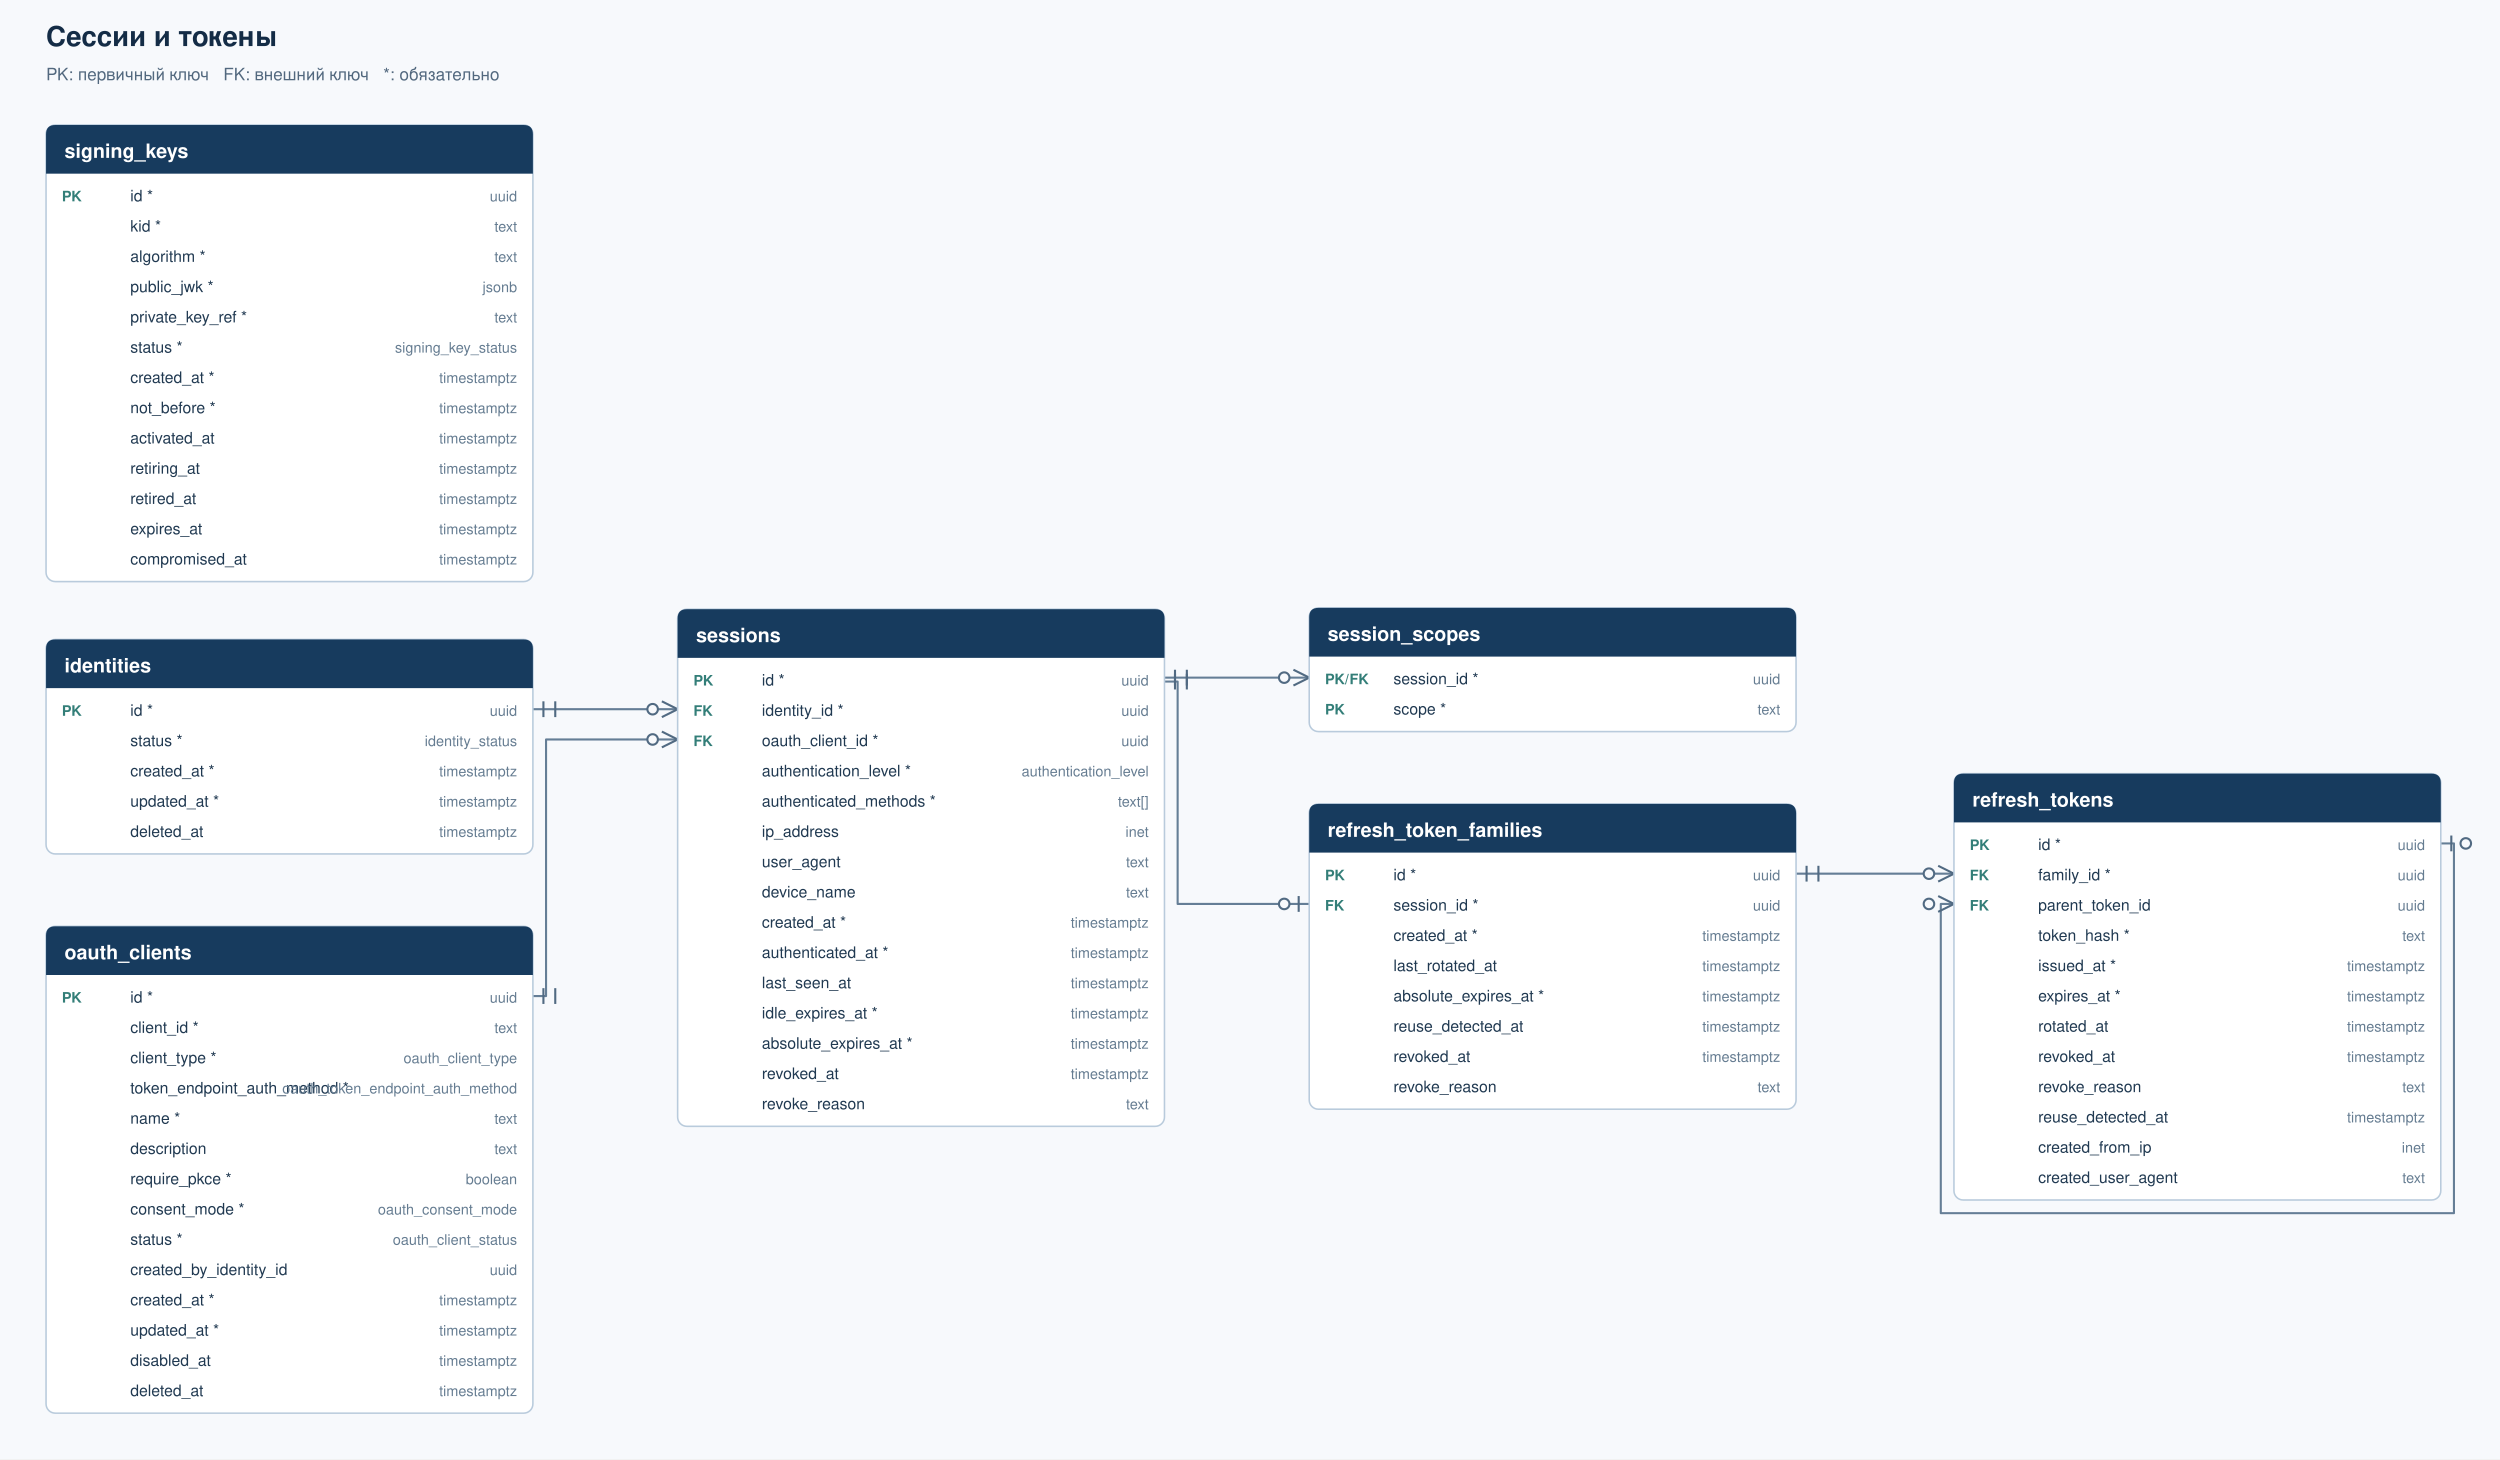
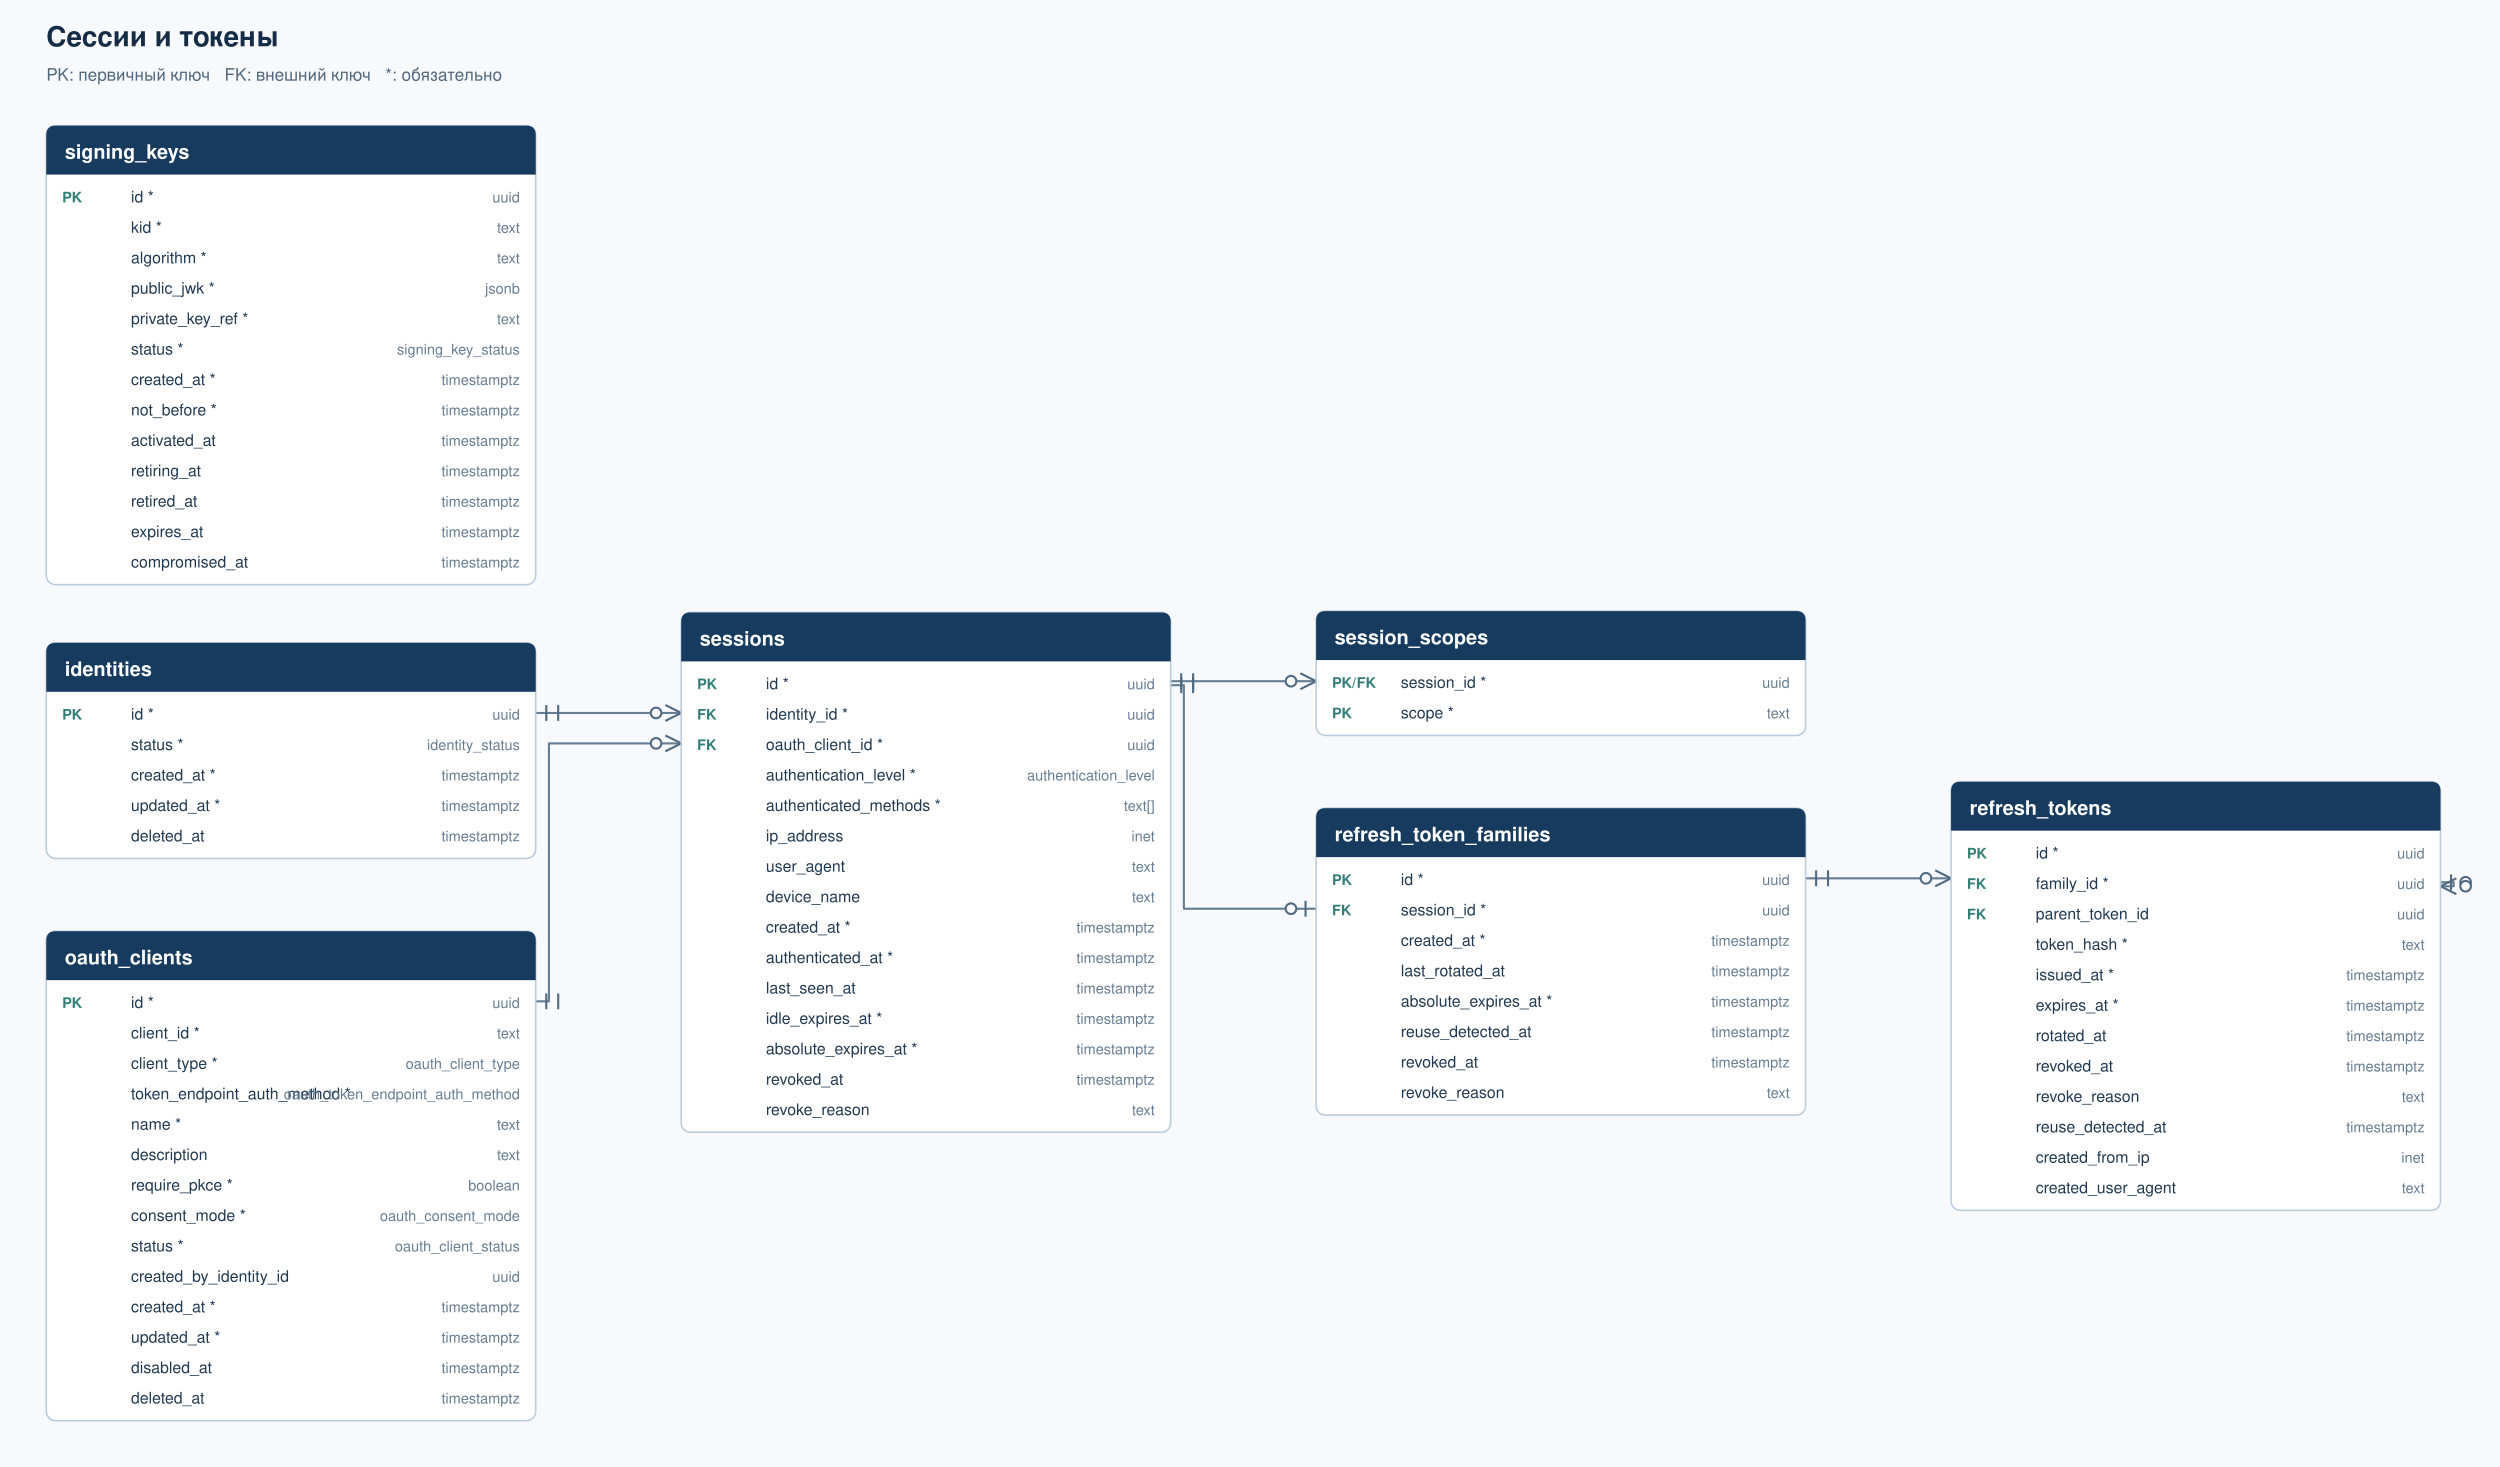
- <svg xmlns="http://www.w3.org/2000/svg" width="1900" height="1109" viewBox="0 0 1900 1109" role="img" aria-label="ERD identity">
+ <svg xmlns="http://www.w3.org/2000/svg" width="1890" height="1109" viewBox="0 0 1890 1109" role="img" aria-label="ERD identity">
  <rect width="100%" height="100%" fill="#f7f9fc" />
  <text x="35" y="35" font-family="Helvetica Neue,Helvetica,Arial,sans-serif" font-size="21" font-weight="600" fill="#142c46">Сессии и токены</text>
  <text x="35" y="61" xml:space="preserve" font-family="Helvetica Neue,Helvetica,Arial,sans-serif" font-size="13" fill="#52687e">PK: первичный ключ   FK: внешний ключ   *: обязательно</text>
  <path data-ref="e0" data-parent="identities" data-parent-field="id" data-child="sessions" data-child-field="identity_id" d="M 405.0 539.0 L 515.0 539.0" fill="none" stroke="#657e96" stroke-width="1.6" stroke-linejoin="round" />
  <g fill="none" stroke="#516a82" stroke-width="1.6">
    <path d="M 413.0,533.0 L 413.0,545.0" />
    <path d="M 422.0,533.0 L 422.0,545.0" />
    <path d="M 515.0,539.0 L 503.0,533.0 M 515.0,539.0 L 503.0,545.0" />
    <circle cx="496.0" cy="539.0" r="4" fill="#f7f9fc" />
  </g>
  <path data-ref="e1" data-parent="oauth_clients" data-parent-field="id" data-child="sessions" data-child-field="oauth_client_id" d="M 405.0 757.0 L 415.0 757.0 L 415.0 562.0 L 515.0 562.0" fill="none" stroke="#657e96" stroke-width="1.6" stroke-linejoin="round" />
  <g fill="none" stroke="#516a82" stroke-width="1.6">
    <path d="M 413.0,751.0 L 413.0,763.0" />
    <path d="M 422.0,751.0 L 422.0,763.0" />
    <path d="M 515.0,562.0 L 503.0,556.0 M 515.0,562.0 L 503.0,568.0" />
    <circle cx="496.0" cy="562.0" r="4" fill="#f7f9fc" />
  </g>
  <path data-ref="e2" data-parent="sessions" data-parent-field="id" data-child="session_scopes" data-child-field="session_id" d="M 885.0 515.0 L 995.0 515.0" fill="none" stroke="#657e96" stroke-width="1.6" stroke-linejoin="round" />
  <g fill="none" stroke="#516a82" stroke-width="1.6">
    <path d="M 893.0,509.0 L 893.0,521.0" />
    <path d="M 902.0,509.0 L 902.0,521.0" />
    <path d="M 995.0,515.0 L 983.0,509.0 M 995.0,515.0 L 983.0,521.0" />
    <circle cx="976.0" cy="515.0" r="4" fill="#f7f9fc" />
  </g>
  <path data-ref="e3" data-parent="sessions" data-parent-field="id" data-child="refresh_token_families" data-child-field="session_id" d="M 885.0 518.0 L 895.0 518.0 L 895.0 687.0 L 995.0 687.0" fill="none" stroke="#657e96" stroke-width="1.6" stroke-linejoin="round" />
  <g fill="none" stroke="#516a82" stroke-width="1.6">
    <path d="M 893.0,512.0 L 893.0,524.0" />
    <path d="M 902.0,512.0 L 902.0,524.0" />
    <path d="M 987.0,693.0 L 987.0,681.0" />
    <circle cx="976.0" cy="687.0" r="4" fill="#f7f9fc" />
  </g>
-   <path data-ref="e4" data-parent="refresh_token_families" data-parent-field="id" data-child="refresh_tokens" data-child-field="family_id" d="M 1365.0 664.0 L 1485.0 664.0" fill="none" stroke="#657e96" stroke-width="1.6" stroke-linejoin="round" />
+   <path data-ref="e4" data-parent="refresh_token_families" data-parent-field="id" data-child="refresh_tokens" data-child-field="family_id" d="M 1365.0 664.0 L 1475.0 664.0" fill="none" stroke="#657e96" stroke-width="1.6" stroke-linejoin="round" />
  <g fill="none" stroke="#516a82" stroke-width="1.6">
    <path d="M 1373.0,658.0 L 1373.0,670.0" />
    <path d="M 1382.0,658.0 L 1382.0,670.0" />
-     <path d="M 1485.0,664.0 L 1473.0,658.0 M 1485.0,664.0 L 1473.0,670.0" />
-     <circle cx="1466.0" cy="664.0" r="4" fill="#f7f9fc" />
-   </g>
-   <path data-ref="e5" data-parent="refresh_tokens" data-parent-field="id" data-child="refresh_tokens" data-child-field="parent_token_id" d="M 1855.0 641.0 L 1865.0 641.0 L 1865.0 922.0 L 1475.0 922.0 L 1475.0 687.0 L 1485.0 687.0" fill="none" stroke="#657e96" stroke-width="1.6" stroke-linejoin="round" />
-   <g fill="none" stroke="#516a82" stroke-width="1.6">
-     <path d="M 1863.0,635.0 L 1863.0,647.0" />
-     <circle cx="1874.0" cy="641.0" r="4" fill="#f7f9fc" />
-     <path d="M 1485.0,687.0 L 1473.0,681.0 M 1485.0,687.0 L 1473.0,693.0" />
-     <circle cx="1466.0" cy="687.0" r="4" fill="#f7f9fc" />
+     <path d="M 1475.0,664.0 L 1463.0,658.0 M 1475.0,664.0 L 1463.0,670.0" />
+     <circle cx="1456.0" cy="664.0" r="4" fill="#f7f9fc" />
+   </g>
+   <path data-ref="e5" data-parent="refresh_tokens" data-parent-field="family_id" data-child="refresh_tokens" data-child-field="family_id" d="M 1845.0 667.0 L 1855.0 667.0 L 1855.0 670.0 L 1845.0 670.0" fill="none" stroke="#657e96" stroke-width="1.6" stroke-linejoin="round" />
+   <g fill="none" stroke="#516a82" stroke-width="1.6">
+     <path d="M 1853.0,661.0 L 1853.0,673.0" />
+     <circle cx="1864.0" cy="667.0" r="4" fill="#f7f9fc" />
+     <path d="M 1845.0,670.0 L 1857.0,676.0 M 1845.0,670.0 L 1857.0,664.0" />
+     <circle cx="1864.0" cy="670.0" r="4" fill="#f7f9fc" />
  </g>
  <g data-table="identities" transform="translate(35,486)">
    <rect width="370" height="163" rx="7" fill="#fff" stroke="#b9cbdc" stroke-width="1.2" />
    <path d="M 7 0 H 363 Q 370 0 370 7 V 37 H 0 V 7 Q 0 0 7 0" fill="#173b5e" />
    <text x="14" y="25" font-family="Helvetica Neue,Helvetica,Arial,sans-serif" font-size="15" font-weight="700" fill="#fff">identities</text>
    <text x="12" y="58" font-family="Helvetica Neue,Helvetica,Arial,sans-serif" font-size="11" font-weight="700" fill="#337e78">PK</text>
    <text x="64" y="58" font-family="Helvetica Neue,Helvetica,Arial,sans-serif" font-size="12" fill="#203951">id *</text>
    <text x="358" y="58" text-anchor="end" font-family="Helvetica Neue,Helvetica,Arial,sans-serif" font-size="11" fill="#657c91">uuid</text>
    <text x="12" y="81" font-family="Helvetica Neue,Helvetica,Arial,sans-serif" font-size="11" font-weight="700" fill="#337e78" />
    <text x="64" y="81" font-family="Helvetica Neue,Helvetica,Arial,sans-serif" font-size="12" fill="#203951">status *</text>
    <text x="358" y="81" text-anchor="end" font-family="Helvetica Neue,Helvetica,Arial,sans-serif" font-size="11" fill="#657c91">identity_status</text>
    <text x="12" y="104" font-family="Helvetica Neue,Helvetica,Arial,sans-serif" font-size="11" font-weight="700" fill="#337e78" />
    <text x="64" y="104" font-family="Helvetica Neue,Helvetica,Arial,sans-serif" font-size="12" fill="#203951">created_at *</text>
    <text x="358" y="104" text-anchor="end" font-family="Helvetica Neue,Helvetica,Arial,sans-serif" font-size="11" fill="#657c91">timestamptz</text>
    <text x="12" y="127" font-family="Helvetica Neue,Helvetica,Arial,sans-serif" font-size="11" font-weight="700" fill="#337e78" />
    <text x="64" y="127" font-family="Helvetica Neue,Helvetica,Arial,sans-serif" font-size="12" fill="#203951">updated_at *</text>
    <text x="358" y="127" text-anchor="end" font-family="Helvetica Neue,Helvetica,Arial,sans-serif" font-size="11" fill="#657c91">timestamptz</text>
    <text x="12" y="150" font-family="Helvetica Neue,Helvetica,Arial,sans-serif" font-size="11" font-weight="700" fill="#337e78" />
    <text x="64" y="150" font-family="Helvetica Neue,Helvetica,Arial,sans-serif" font-size="12" fill="#203951">deleted_at</text>
    <text x="358" y="150" text-anchor="end" font-family="Helvetica Neue,Helvetica,Arial,sans-serif" font-size="11" fill="#657c91">timestamptz</text>
  </g>
  <g data-table="oauth_clients" transform="translate(35,704)">
    <rect width="370" height="370" rx="7" fill="#fff" stroke="#b9cbdc" stroke-width="1.2" />
    <path d="M 7 0 H 363 Q 370 0 370 7 V 37 H 0 V 7 Q 0 0 7 0" fill="#173b5e" />
    <text x="14" y="25" font-family="Helvetica Neue,Helvetica,Arial,sans-serif" font-size="15" font-weight="700" fill="#fff">oauth_clients</text>
    <text x="12" y="58" font-family="Helvetica Neue,Helvetica,Arial,sans-serif" font-size="11" font-weight="700" fill="#337e78">PK</text>
    <text x="64" y="58" font-family="Helvetica Neue,Helvetica,Arial,sans-serif" font-size="12" fill="#203951">id *</text>
    <text x="358" y="58" text-anchor="end" font-family="Helvetica Neue,Helvetica,Arial,sans-serif" font-size="11" fill="#657c91">uuid</text>
    <text x="12" y="81" font-family="Helvetica Neue,Helvetica,Arial,sans-serif" font-size="11" font-weight="700" fill="#337e78" />
    <text x="64" y="81" font-family="Helvetica Neue,Helvetica,Arial,sans-serif" font-size="12" fill="#203951">client_id *</text>
    <text x="358" y="81" text-anchor="end" font-family="Helvetica Neue,Helvetica,Arial,sans-serif" font-size="11" fill="#657c91">text</text>
    <text x="12" y="104" font-family="Helvetica Neue,Helvetica,Arial,sans-serif" font-size="11" font-weight="700" fill="#337e78" />
    <text x="64" y="104" font-family="Helvetica Neue,Helvetica,Arial,sans-serif" font-size="12" fill="#203951">client_type *</text>
    <text x="358" y="104" text-anchor="end" font-family="Helvetica Neue,Helvetica,Arial,sans-serif" font-size="11" textLength="90" lengthAdjust="spacingAndGlyphs" fill="#657c91">oauth_client_type</text>
    <text x="12" y="127" font-family="Helvetica Neue,Helvetica,Arial,sans-serif" font-size="11" font-weight="700" fill="#337e78" />
    <text x="64" y="127" font-family="Helvetica Neue,Helvetica,Arial,sans-serif" font-size="12" textLength="180" lengthAdjust="spacingAndGlyphs" fill="#203951">token_endpoint_auth_method *</text>
    <text x="358" y="127" text-anchor="end" font-family="Helvetica Neue,Helvetica,Arial,sans-serif" font-size="11" textLength="90" lengthAdjust="spacingAndGlyphs" fill="#657c91">oauth_token_endpoint_auth_method</text>
    <text x="12" y="150" font-family="Helvetica Neue,Helvetica,Arial,sans-serif" font-size="11" font-weight="700" fill="#337e78" />
    <text x="64" y="150" font-family="Helvetica Neue,Helvetica,Arial,sans-serif" font-size="12" fill="#203951">name *</text>
    <text x="358" y="150" text-anchor="end" font-family="Helvetica Neue,Helvetica,Arial,sans-serif" font-size="11" fill="#657c91">text</text>
    <text x="12" y="173" font-family="Helvetica Neue,Helvetica,Arial,sans-serif" font-size="11" font-weight="700" fill="#337e78" />
    <text x="64" y="173" font-family="Helvetica Neue,Helvetica,Arial,sans-serif" font-size="12" fill="#203951">description</text>
    <text x="358" y="173" text-anchor="end" font-family="Helvetica Neue,Helvetica,Arial,sans-serif" font-size="11" fill="#657c91">text</text>
    <text x="12" y="196" font-family="Helvetica Neue,Helvetica,Arial,sans-serif" font-size="11" font-weight="700" fill="#337e78" />
    <text x="64" y="196" font-family="Helvetica Neue,Helvetica,Arial,sans-serif" font-size="12" fill="#203951">require_pkce *</text>
    <text x="358" y="196" text-anchor="end" font-family="Helvetica Neue,Helvetica,Arial,sans-serif" font-size="11" fill="#657c91">boolean</text>
    <text x="12" y="219" font-family="Helvetica Neue,Helvetica,Arial,sans-serif" font-size="11" font-weight="700" fill="#337e78" />
    <text x="64" y="219" font-family="Helvetica Neue,Helvetica,Arial,sans-serif" font-size="12" fill="#203951">consent_mode *</text>
    <text x="358" y="219" text-anchor="end" font-family="Helvetica Neue,Helvetica,Arial,sans-serif" font-size="11" textLength="90" lengthAdjust="spacingAndGlyphs" fill="#657c91">oauth_consent_mode</text>
    <text x="12" y="242" font-family="Helvetica Neue,Helvetica,Arial,sans-serif" font-size="11" font-weight="700" fill="#337e78" />
    <text x="64" y="242" font-family="Helvetica Neue,Helvetica,Arial,sans-serif" font-size="12" fill="#203951">status *</text>
    <text x="358" y="242" text-anchor="end" font-family="Helvetica Neue,Helvetica,Arial,sans-serif" font-size="11" textLength="90" lengthAdjust="spacingAndGlyphs" fill="#657c91">oauth_client_status</text>
    <text x="12" y="265" font-family="Helvetica Neue,Helvetica,Arial,sans-serif" font-size="11" font-weight="700" fill="#337e78" />
    <text x="64" y="265" font-family="Helvetica Neue,Helvetica,Arial,sans-serif" font-size="12" fill="#203951">created_by_identity_id</text>
    <text x="358" y="265" text-anchor="end" font-family="Helvetica Neue,Helvetica,Arial,sans-serif" font-size="11" fill="#657c91">uuid</text>
    <text x="12" y="288" font-family="Helvetica Neue,Helvetica,Arial,sans-serif" font-size="11" font-weight="700" fill="#337e78" />
    <text x="64" y="288" font-family="Helvetica Neue,Helvetica,Arial,sans-serif" font-size="12" fill="#203951">created_at *</text>
    <text x="358" y="288" text-anchor="end" font-family="Helvetica Neue,Helvetica,Arial,sans-serif" font-size="11" fill="#657c91">timestamptz</text>
    <text x="12" y="311" font-family="Helvetica Neue,Helvetica,Arial,sans-serif" font-size="11" font-weight="700" fill="#337e78" />
    <text x="64" y="311" font-family="Helvetica Neue,Helvetica,Arial,sans-serif" font-size="12" fill="#203951">updated_at *</text>
    <text x="358" y="311" text-anchor="end" font-family="Helvetica Neue,Helvetica,Arial,sans-serif" font-size="11" fill="#657c91">timestamptz</text>
    <text x="12" y="334" font-family="Helvetica Neue,Helvetica,Arial,sans-serif" font-size="11" font-weight="700" fill="#337e78" />
    <text x="64" y="334" font-family="Helvetica Neue,Helvetica,Arial,sans-serif" font-size="12" fill="#203951">disabled_at</text>
    <text x="358" y="334" text-anchor="end" font-family="Helvetica Neue,Helvetica,Arial,sans-serif" font-size="11" fill="#657c91">timestamptz</text>
    <text x="12" y="357" font-family="Helvetica Neue,Helvetica,Arial,sans-serif" font-size="11" font-weight="700" fill="#337e78" />
    <text x="64" y="357" font-family="Helvetica Neue,Helvetica,Arial,sans-serif" font-size="12" fill="#203951">deleted_at</text>
    <text x="358" y="357" text-anchor="end" font-family="Helvetica Neue,Helvetica,Arial,sans-serif" font-size="11" fill="#657c91">timestamptz</text>
  </g>
  <g data-table="sessions" transform="translate(515,463)">
    <rect width="370" height="393" rx="7" fill="#fff" stroke="#b9cbdc" stroke-width="1.2" />
    <path d="M 7 0 H 363 Q 370 0 370 7 V 37 H 0 V 7 Q 0 0 7 0" fill="#173b5e" />
    <text x="14" y="25" font-family="Helvetica Neue,Helvetica,Arial,sans-serif" font-size="15" font-weight="700" fill="#fff">sessions</text>
    <text x="12" y="58" font-family="Helvetica Neue,Helvetica,Arial,sans-serif" font-size="11" font-weight="700" fill="#337e78">PK</text>
    <text x="64" y="58" font-family="Helvetica Neue,Helvetica,Arial,sans-serif" font-size="12" fill="#203951">id *</text>
    <text x="358" y="58" text-anchor="end" font-family="Helvetica Neue,Helvetica,Arial,sans-serif" font-size="11" fill="#657c91">uuid</text>
    <text x="12" y="81" font-family="Helvetica Neue,Helvetica,Arial,sans-serif" font-size="11" font-weight="700" fill="#337e78">FK</text>
    <text x="64" y="81" font-family="Helvetica Neue,Helvetica,Arial,sans-serif" font-size="12" fill="#203951">identity_id *</text>
    <text x="358" y="81" text-anchor="end" font-family="Helvetica Neue,Helvetica,Arial,sans-serif" font-size="11" fill="#657c91">uuid</text>
    <text x="12" y="104" font-family="Helvetica Neue,Helvetica,Arial,sans-serif" font-size="11" font-weight="700" fill="#337e78">FK</text>
    <text x="64" y="104" font-family="Helvetica Neue,Helvetica,Arial,sans-serif" font-size="12" fill="#203951">oauth_client_id *</text>
    <text x="358" y="104" text-anchor="end" font-family="Helvetica Neue,Helvetica,Arial,sans-serif" font-size="11" fill="#657c91">uuid</text>
    <text x="12" y="127" font-family="Helvetica Neue,Helvetica,Arial,sans-serif" font-size="11" font-weight="700" fill="#337e78" />
    <text x="64" y="127" font-family="Helvetica Neue,Helvetica,Arial,sans-serif" font-size="12" fill="#203951">authentication_level *</text>
    <text x="358" y="127" text-anchor="end" font-family="Helvetica Neue,Helvetica,Arial,sans-serif" font-size="11" textLength="90" lengthAdjust="spacingAndGlyphs" fill="#657c91">authentication_level</text>
    <text x="12" y="150" font-family="Helvetica Neue,Helvetica,Arial,sans-serif" font-size="11" font-weight="700" fill="#337e78" />
    <text x="64" y="150" font-family="Helvetica Neue,Helvetica,Arial,sans-serif" font-size="12" fill="#203951">authenticated_methods *</text>
    <text x="358" y="150" text-anchor="end" font-family="Helvetica Neue,Helvetica,Arial,sans-serif" font-size="11" fill="#657c91">text[]</text>
    <text x="12" y="173" font-family="Helvetica Neue,Helvetica,Arial,sans-serif" font-size="11" font-weight="700" fill="#337e78" />
    <text x="64" y="173" font-family="Helvetica Neue,Helvetica,Arial,sans-serif" font-size="12" fill="#203951">ip_address</text>
    <text x="358" y="173" text-anchor="end" font-family="Helvetica Neue,Helvetica,Arial,sans-serif" font-size="11" fill="#657c91">inet</text>
    <text x="12" y="196" font-family="Helvetica Neue,Helvetica,Arial,sans-serif" font-size="11" font-weight="700" fill="#337e78" />
    <text x="64" y="196" font-family="Helvetica Neue,Helvetica,Arial,sans-serif" font-size="12" fill="#203951">user_agent</text>
    <text x="358" y="196" text-anchor="end" font-family="Helvetica Neue,Helvetica,Arial,sans-serif" font-size="11" fill="#657c91">text</text>
    <text x="12" y="219" font-family="Helvetica Neue,Helvetica,Arial,sans-serif" font-size="11" font-weight="700" fill="#337e78" />
    <text x="64" y="219" font-family="Helvetica Neue,Helvetica,Arial,sans-serif" font-size="12" fill="#203951">device_name</text>
    <text x="358" y="219" text-anchor="end" font-family="Helvetica Neue,Helvetica,Arial,sans-serif" font-size="11" fill="#657c91">text</text>
    <text x="12" y="242" font-family="Helvetica Neue,Helvetica,Arial,sans-serif" font-size="11" font-weight="700" fill="#337e78" />
    <text x="64" y="242" font-family="Helvetica Neue,Helvetica,Arial,sans-serif" font-size="12" fill="#203951">created_at *</text>
    <text x="358" y="242" text-anchor="end" font-family="Helvetica Neue,Helvetica,Arial,sans-serif" font-size="11" fill="#657c91">timestamptz</text>
    <text x="12" y="265" font-family="Helvetica Neue,Helvetica,Arial,sans-serif" font-size="11" font-weight="700" fill="#337e78" />
    <text x="64" y="265" font-family="Helvetica Neue,Helvetica,Arial,sans-serif" font-size="12" fill="#203951">authenticated_at *</text>
    <text x="358" y="265" text-anchor="end" font-family="Helvetica Neue,Helvetica,Arial,sans-serif" font-size="11" fill="#657c91">timestamptz</text>
    <text x="12" y="288" font-family="Helvetica Neue,Helvetica,Arial,sans-serif" font-size="11" font-weight="700" fill="#337e78" />
    <text x="64" y="288" font-family="Helvetica Neue,Helvetica,Arial,sans-serif" font-size="12" fill="#203951">last_seen_at</text>
    <text x="358" y="288" text-anchor="end" font-family="Helvetica Neue,Helvetica,Arial,sans-serif" font-size="11" fill="#657c91">timestamptz</text>
    <text x="12" y="311" font-family="Helvetica Neue,Helvetica,Arial,sans-serif" font-size="11" font-weight="700" fill="#337e78" />
    <text x="64" y="311" font-family="Helvetica Neue,Helvetica,Arial,sans-serif" font-size="12" fill="#203951">idle_expires_at *</text>
    <text x="358" y="311" text-anchor="end" font-family="Helvetica Neue,Helvetica,Arial,sans-serif" font-size="11" fill="#657c91">timestamptz</text>
    <text x="12" y="334" font-family="Helvetica Neue,Helvetica,Arial,sans-serif" font-size="11" font-weight="700" fill="#337e78" />
    <text x="64" y="334" font-family="Helvetica Neue,Helvetica,Arial,sans-serif" font-size="12" fill="#203951">absolute_expires_at *</text>
    <text x="358" y="334" text-anchor="end" font-family="Helvetica Neue,Helvetica,Arial,sans-serif" font-size="11" fill="#657c91">timestamptz</text>
    <text x="12" y="357" font-family="Helvetica Neue,Helvetica,Arial,sans-serif" font-size="11" font-weight="700" fill="#337e78" />
    <text x="64" y="357" font-family="Helvetica Neue,Helvetica,Arial,sans-serif" font-size="12" fill="#203951">revoked_at</text>
    <text x="358" y="357" text-anchor="end" font-family="Helvetica Neue,Helvetica,Arial,sans-serif" font-size="11" fill="#657c91">timestamptz</text>
    <text x="12" y="380" font-family="Helvetica Neue,Helvetica,Arial,sans-serif" font-size="11" font-weight="700" fill="#337e78" />
    <text x="64" y="380" font-family="Helvetica Neue,Helvetica,Arial,sans-serif" font-size="12" fill="#203951">revoke_reason</text>
    <text x="358" y="380" text-anchor="end" font-family="Helvetica Neue,Helvetica,Arial,sans-serif" font-size="11" fill="#657c91">text</text>
  </g>
  <g data-table="session_scopes" transform="translate(995,462)">
    <rect width="370" height="94" rx="7" fill="#fff" stroke="#b9cbdc" stroke-width="1.2" />
    <path d="M 7 0 H 363 Q 370 0 370 7 V 37 H 0 V 7 Q 0 0 7 0" fill="#173b5e" />
    <text x="14" y="25" font-family="Helvetica Neue,Helvetica,Arial,sans-serif" font-size="15" font-weight="700" fill="#fff">session_scopes</text>
    <text x="12" y="58" font-family="Helvetica Neue,Helvetica,Arial,sans-serif" font-size="11" font-weight="700" fill="#337e78">PK/FK</text>
    <text x="64" y="58" font-family="Helvetica Neue,Helvetica,Arial,sans-serif" font-size="12" fill="#203951">session_id *</text>
    <text x="358" y="58" text-anchor="end" font-family="Helvetica Neue,Helvetica,Arial,sans-serif" font-size="11" fill="#657c91">uuid</text>
    <text x="12" y="81" font-family="Helvetica Neue,Helvetica,Arial,sans-serif" font-size="11" font-weight="700" fill="#337e78">PK</text>
    <text x="64" y="81" font-family="Helvetica Neue,Helvetica,Arial,sans-serif" font-size="12" fill="#203951">scope *</text>
    <text x="358" y="81" text-anchor="end" font-family="Helvetica Neue,Helvetica,Arial,sans-serif" font-size="11" fill="#657c91">text</text>
  </g>
  <g data-table="refresh_token_families" transform="translate(995,611)">
    <rect width="370" height="232" rx="7" fill="#fff" stroke="#b9cbdc" stroke-width="1.2" />
    <path d="M 7 0 H 363 Q 370 0 370 7 V 37 H 0 V 7 Q 0 0 7 0" fill="#173b5e" />
    <text x="14" y="25" font-family="Helvetica Neue,Helvetica,Arial,sans-serif" font-size="15" font-weight="700" fill="#fff">refresh_token_families</text>
    <text x="12" y="58" font-family="Helvetica Neue,Helvetica,Arial,sans-serif" font-size="11" font-weight="700" fill="#337e78">PK</text>
    <text x="64" y="58" font-family="Helvetica Neue,Helvetica,Arial,sans-serif" font-size="12" fill="#203951">id *</text>
    <text x="358" y="58" text-anchor="end" font-family="Helvetica Neue,Helvetica,Arial,sans-serif" font-size="11" fill="#657c91">uuid</text>
    <text x="12" y="81" font-family="Helvetica Neue,Helvetica,Arial,sans-serif" font-size="11" font-weight="700" fill="#337e78">FK</text>
    <text x="64" y="81" font-family="Helvetica Neue,Helvetica,Arial,sans-serif" font-size="12" fill="#203951">session_id *</text>
    <text x="358" y="81" text-anchor="end" font-family="Helvetica Neue,Helvetica,Arial,sans-serif" font-size="11" fill="#657c91">uuid</text>
    <text x="12" y="104" font-family="Helvetica Neue,Helvetica,Arial,sans-serif" font-size="11" font-weight="700" fill="#337e78" />
    <text x="64" y="104" font-family="Helvetica Neue,Helvetica,Arial,sans-serif" font-size="12" fill="#203951">created_at *</text>
    <text x="358" y="104" text-anchor="end" font-family="Helvetica Neue,Helvetica,Arial,sans-serif" font-size="11" fill="#657c91">timestamptz</text>
    <text x="12" y="127" font-family="Helvetica Neue,Helvetica,Arial,sans-serif" font-size="11" font-weight="700" fill="#337e78" />
    <text x="64" y="127" font-family="Helvetica Neue,Helvetica,Arial,sans-serif" font-size="12" fill="#203951">last_rotated_at</text>
    <text x="358" y="127" text-anchor="end" font-family="Helvetica Neue,Helvetica,Arial,sans-serif" font-size="11" fill="#657c91">timestamptz</text>
    <text x="12" y="150" font-family="Helvetica Neue,Helvetica,Arial,sans-serif" font-size="11" font-weight="700" fill="#337e78" />
    <text x="64" y="150" font-family="Helvetica Neue,Helvetica,Arial,sans-serif" font-size="12" fill="#203951">absolute_expires_at *</text>
    <text x="358" y="150" text-anchor="end" font-family="Helvetica Neue,Helvetica,Arial,sans-serif" font-size="11" fill="#657c91">timestamptz</text>
    <text x="12" y="173" font-family="Helvetica Neue,Helvetica,Arial,sans-serif" font-size="11" font-weight="700" fill="#337e78" />
    <text x="64" y="173" font-family="Helvetica Neue,Helvetica,Arial,sans-serif" font-size="12" fill="#203951">reuse_detected_at</text>
    <text x="358" y="173" text-anchor="end" font-family="Helvetica Neue,Helvetica,Arial,sans-serif" font-size="11" fill="#657c91">timestamptz</text>
    <text x="12" y="196" font-family="Helvetica Neue,Helvetica,Arial,sans-serif" font-size="11" font-weight="700" fill="#337e78" />
    <text x="64" y="196" font-family="Helvetica Neue,Helvetica,Arial,sans-serif" font-size="12" fill="#203951">revoked_at</text>
    <text x="358" y="196" text-anchor="end" font-family="Helvetica Neue,Helvetica,Arial,sans-serif" font-size="11" fill="#657c91">timestamptz</text>
    <text x="12" y="219" font-family="Helvetica Neue,Helvetica,Arial,sans-serif" font-size="11" font-weight="700" fill="#337e78" />
    <text x="64" y="219" font-family="Helvetica Neue,Helvetica,Arial,sans-serif" font-size="12" fill="#203951">revoke_reason</text>
    <text x="358" y="219" text-anchor="end" font-family="Helvetica Neue,Helvetica,Arial,sans-serif" font-size="11" fill="#657c91">text</text>
  </g>
-   <g data-table="refresh_tokens" transform="translate(1485,588)">
+   <g data-table="refresh_tokens" transform="translate(1475,591)">
    <rect width="370" height="324" rx="7" fill="#fff" stroke="#b9cbdc" stroke-width="1.2" />
    <path d="M 7 0 H 363 Q 370 0 370 7 V 37 H 0 V 7 Q 0 0 7 0" fill="#173b5e" />
    <text x="14" y="25" font-family="Helvetica Neue,Helvetica,Arial,sans-serif" font-size="15" font-weight="700" fill="#fff">refresh_tokens</text>
    <text x="12" y="58" font-family="Helvetica Neue,Helvetica,Arial,sans-serif" font-size="11" font-weight="700" fill="#337e78">PK</text>
    <text x="64" y="58" font-family="Helvetica Neue,Helvetica,Arial,sans-serif" font-size="12" fill="#203951">id *</text>
    <text x="358" y="58" text-anchor="end" font-family="Helvetica Neue,Helvetica,Arial,sans-serif" font-size="11" fill="#657c91">uuid</text>
    <text x="12" y="81" font-family="Helvetica Neue,Helvetica,Arial,sans-serif" font-size="11" font-weight="700" fill="#337e78">FK</text>
    <text x="64" y="81" font-family="Helvetica Neue,Helvetica,Arial,sans-serif" font-size="12" fill="#203951">family_id *</text>
    <text x="358" y="81" text-anchor="end" font-family="Helvetica Neue,Helvetica,Arial,sans-serif" font-size="11" fill="#657c91">uuid</text>
    <text x="12" y="104" font-family="Helvetica Neue,Helvetica,Arial,sans-serif" font-size="11" font-weight="700" fill="#337e78">FK</text>
    <text x="64" y="104" font-family="Helvetica Neue,Helvetica,Arial,sans-serif" font-size="12" fill="#203951">parent_token_id</text>
    <text x="358" y="104" text-anchor="end" font-family="Helvetica Neue,Helvetica,Arial,sans-serif" font-size="11" fill="#657c91">uuid</text>
    <text x="12" y="127" font-family="Helvetica Neue,Helvetica,Arial,sans-serif" font-size="11" font-weight="700" fill="#337e78" />
    <text x="64" y="127" font-family="Helvetica Neue,Helvetica,Arial,sans-serif" font-size="12" fill="#203951">token_hash *</text>
    <text x="358" y="127" text-anchor="end" font-family="Helvetica Neue,Helvetica,Arial,sans-serif" font-size="11" fill="#657c91">text</text>
    <text x="12" y="150" font-family="Helvetica Neue,Helvetica,Arial,sans-serif" font-size="11" font-weight="700" fill="#337e78" />
    <text x="64" y="150" font-family="Helvetica Neue,Helvetica,Arial,sans-serif" font-size="12" fill="#203951">issued_at *</text>
    <text x="358" y="150" text-anchor="end" font-family="Helvetica Neue,Helvetica,Arial,sans-serif" font-size="11" fill="#657c91">timestamptz</text>
    <text x="12" y="173" font-family="Helvetica Neue,Helvetica,Arial,sans-serif" font-size="11" font-weight="700" fill="#337e78" />
    <text x="64" y="173" font-family="Helvetica Neue,Helvetica,Arial,sans-serif" font-size="12" fill="#203951">expires_at *</text>
    <text x="358" y="173" text-anchor="end" font-family="Helvetica Neue,Helvetica,Arial,sans-serif" font-size="11" fill="#657c91">timestamptz</text>
    <text x="12" y="196" font-family="Helvetica Neue,Helvetica,Arial,sans-serif" font-size="11" font-weight="700" fill="#337e78" />
    <text x="64" y="196" font-family="Helvetica Neue,Helvetica,Arial,sans-serif" font-size="12" fill="#203951">rotated_at</text>
    <text x="358" y="196" text-anchor="end" font-family="Helvetica Neue,Helvetica,Arial,sans-serif" font-size="11" fill="#657c91">timestamptz</text>
    <text x="12" y="219" font-family="Helvetica Neue,Helvetica,Arial,sans-serif" font-size="11" font-weight="700" fill="#337e78" />
    <text x="64" y="219" font-family="Helvetica Neue,Helvetica,Arial,sans-serif" font-size="12" fill="#203951">revoked_at</text>
    <text x="358" y="219" text-anchor="end" font-family="Helvetica Neue,Helvetica,Arial,sans-serif" font-size="11" fill="#657c91">timestamptz</text>
    <text x="12" y="242" font-family="Helvetica Neue,Helvetica,Arial,sans-serif" font-size="11" font-weight="700" fill="#337e78" />
    <text x="64" y="242" font-family="Helvetica Neue,Helvetica,Arial,sans-serif" font-size="12" fill="#203951">revoke_reason</text>
    <text x="358" y="242" text-anchor="end" font-family="Helvetica Neue,Helvetica,Arial,sans-serif" font-size="11" fill="#657c91">text</text>
    <text x="12" y="265" font-family="Helvetica Neue,Helvetica,Arial,sans-serif" font-size="11" font-weight="700" fill="#337e78" />
    <text x="64" y="265" font-family="Helvetica Neue,Helvetica,Arial,sans-serif" font-size="12" fill="#203951">reuse_detected_at</text>
    <text x="358" y="265" text-anchor="end" font-family="Helvetica Neue,Helvetica,Arial,sans-serif" font-size="11" fill="#657c91">timestamptz</text>
    <text x="12" y="288" font-family="Helvetica Neue,Helvetica,Arial,sans-serif" font-size="11" font-weight="700" fill="#337e78" />
    <text x="64" y="288" font-family="Helvetica Neue,Helvetica,Arial,sans-serif" font-size="12" fill="#203951">created_from_ip</text>
    <text x="358" y="288" text-anchor="end" font-family="Helvetica Neue,Helvetica,Arial,sans-serif" font-size="11" fill="#657c91">inet</text>
    <text x="12" y="311" font-family="Helvetica Neue,Helvetica,Arial,sans-serif" font-size="11" font-weight="700" fill="#337e78" />
    <text x="64" y="311" font-family="Helvetica Neue,Helvetica,Arial,sans-serif" font-size="12" fill="#203951">created_user_agent</text>
    <text x="358" y="311" text-anchor="end" font-family="Helvetica Neue,Helvetica,Arial,sans-serif" font-size="11" fill="#657c91">text</text>
  </g>
  <g data-table="signing_keys" transform="translate(35,95)">
    <rect width="370" height="347" rx="7" fill="#fff" stroke="#b9cbdc" stroke-width="1.2" />
    <path d="M 7 0 H 363 Q 370 0 370 7 V 37 H 0 V 7 Q 0 0 7 0" fill="#173b5e" />
    <text x="14" y="25" font-family="Helvetica Neue,Helvetica,Arial,sans-serif" font-size="15" font-weight="700" fill="#fff">signing_keys</text>
    <text x="12" y="58" font-family="Helvetica Neue,Helvetica,Arial,sans-serif" font-size="11" font-weight="700" fill="#337e78">PK</text>
    <text x="64" y="58" font-family="Helvetica Neue,Helvetica,Arial,sans-serif" font-size="12" fill="#203951">id *</text>
    <text x="358" y="58" text-anchor="end" font-family="Helvetica Neue,Helvetica,Arial,sans-serif" font-size="11" fill="#657c91">uuid</text>
    <text x="12" y="81" font-family="Helvetica Neue,Helvetica,Arial,sans-serif" font-size="11" font-weight="700" fill="#337e78" />
    <text x="64" y="81" font-family="Helvetica Neue,Helvetica,Arial,sans-serif" font-size="12" fill="#203951">kid *</text>
    <text x="358" y="81" text-anchor="end" font-family="Helvetica Neue,Helvetica,Arial,sans-serif" font-size="11" fill="#657c91">text</text>
    <text x="12" y="104" font-family="Helvetica Neue,Helvetica,Arial,sans-serif" font-size="11" font-weight="700" fill="#337e78" />
    <text x="64" y="104" font-family="Helvetica Neue,Helvetica,Arial,sans-serif" font-size="12" fill="#203951">algorithm *</text>
    <text x="358" y="104" text-anchor="end" font-family="Helvetica Neue,Helvetica,Arial,sans-serif" font-size="11" fill="#657c91">text</text>
    <text x="12" y="127" font-family="Helvetica Neue,Helvetica,Arial,sans-serif" font-size="11" font-weight="700" fill="#337e78" />
    <text x="64" y="127" font-family="Helvetica Neue,Helvetica,Arial,sans-serif" font-size="12" fill="#203951">public_jwk *</text>
    <text x="358" y="127" text-anchor="end" font-family="Helvetica Neue,Helvetica,Arial,sans-serif" font-size="11" fill="#657c91">jsonb</text>
    <text x="12" y="150" font-family="Helvetica Neue,Helvetica,Arial,sans-serif" font-size="11" font-weight="700" fill="#337e78" />
    <text x="64" y="150" font-family="Helvetica Neue,Helvetica,Arial,sans-serif" font-size="12" fill="#203951">private_key_ref *</text>
    <text x="358" y="150" text-anchor="end" font-family="Helvetica Neue,Helvetica,Arial,sans-serif" font-size="11" fill="#657c91">text</text>
    <text x="12" y="173" font-family="Helvetica Neue,Helvetica,Arial,sans-serif" font-size="11" font-weight="700" fill="#337e78" />
    <text x="64" y="173" font-family="Helvetica Neue,Helvetica,Arial,sans-serif" font-size="12" fill="#203951">status *</text>
    <text x="358" y="173" text-anchor="end" font-family="Helvetica Neue,Helvetica,Arial,sans-serif" font-size="11" textLength="90" lengthAdjust="spacingAndGlyphs" fill="#657c91">signing_key_status</text>
    <text x="12" y="196" font-family="Helvetica Neue,Helvetica,Arial,sans-serif" font-size="11" font-weight="700" fill="#337e78" />
    <text x="64" y="196" font-family="Helvetica Neue,Helvetica,Arial,sans-serif" font-size="12" fill="#203951">created_at *</text>
    <text x="358" y="196" text-anchor="end" font-family="Helvetica Neue,Helvetica,Arial,sans-serif" font-size="11" fill="#657c91">timestamptz</text>
    <text x="12" y="219" font-family="Helvetica Neue,Helvetica,Arial,sans-serif" font-size="11" font-weight="700" fill="#337e78" />
    <text x="64" y="219" font-family="Helvetica Neue,Helvetica,Arial,sans-serif" font-size="12" fill="#203951">not_before *</text>
    <text x="358" y="219" text-anchor="end" font-family="Helvetica Neue,Helvetica,Arial,sans-serif" font-size="11" fill="#657c91">timestamptz</text>
    <text x="12" y="242" font-family="Helvetica Neue,Helvetica,Arial,sans-serif" font-size="11" font-weight="700" fill="#337e78" />
    <text x="64" y="242" font-family="Helvetica Neue,Helvetica,Arial,sans-serif" font-size="12" fill="#203951">activated_at</text>
    <text x="358" y="242" text-anchor="end" font-family="Helvetica Neue,Helvetica,Arial,sans-serif" font-size="11" fill="#657c91">timestamptz</text>
    <text x="12" y="265" font-family="Helvetica Neue,Helvetica,Arial,sans-serif" font-size="11" font-weight="700" fill="#337e78" />
    <text x="64" y="265" font-family="Helvetica Neue,Helvetica,Arial,sans-serif" font-size="12" fill="#203951">retiring_at</text>
    <text x="358" y="265" text-anchor="end" font-family="Helvetica Neue,Helvetica,Arial,sans-serif" font-size="11" fill="#657c91">timestamptz</text>
    <text x="12" y="288" font-family="Helvetica Neue,Helvetica,Arial,sans-serif" font-size="11" font-weight="700" fill="#337e78" />
    <text x="64" y="288" font-family="Helvetica Neue,Helvetica,Arial,sans-serif" font-size="12" fill="#203951">retired_at</text>
    <text x="358" y="288" text-anchor="end" font-family="Helvetica Neue,Helvetica,Arial,sans-serif" font-size="11" fill="#657c91">timestamptz</text>
    <text x="12" y="311" font-family="Helvetica Neue,Helvetica,Arial,sans-serif" font-size="11" font-weight="700" fill="#337e78" />
    <text x="64" y="311" font-family="Helvetica Neue,Helvetica,Arial,sans-serif" font-size="12" fill="#203951">expires_at</text>
    <text x="358" y="311" text-anchor="end" font-family="Helvetica Neue,Helvetica,Arial,sans-serif" font-size="11" fill="#657c91">timestamptz</text>
    <text x="12" y="334" font-family="Helvetica Neue,Helvetica,Arial,sans-serif" font-size="11" font-weight="700" fill="#337e78" />
    <text x="64" y="334" font-family="Helvetica Neue,Helvetica,Arial,sans-serif" font-size="12" fill="#203951">compromised_at</text>
    <text x="358" y="334" text-anchor="end" font-family="Helvetica Neue,Helvetica,Arial,sans-serif" font-size="11" fill="#657c91">timestamptz</text>
  </g>
</svg>
